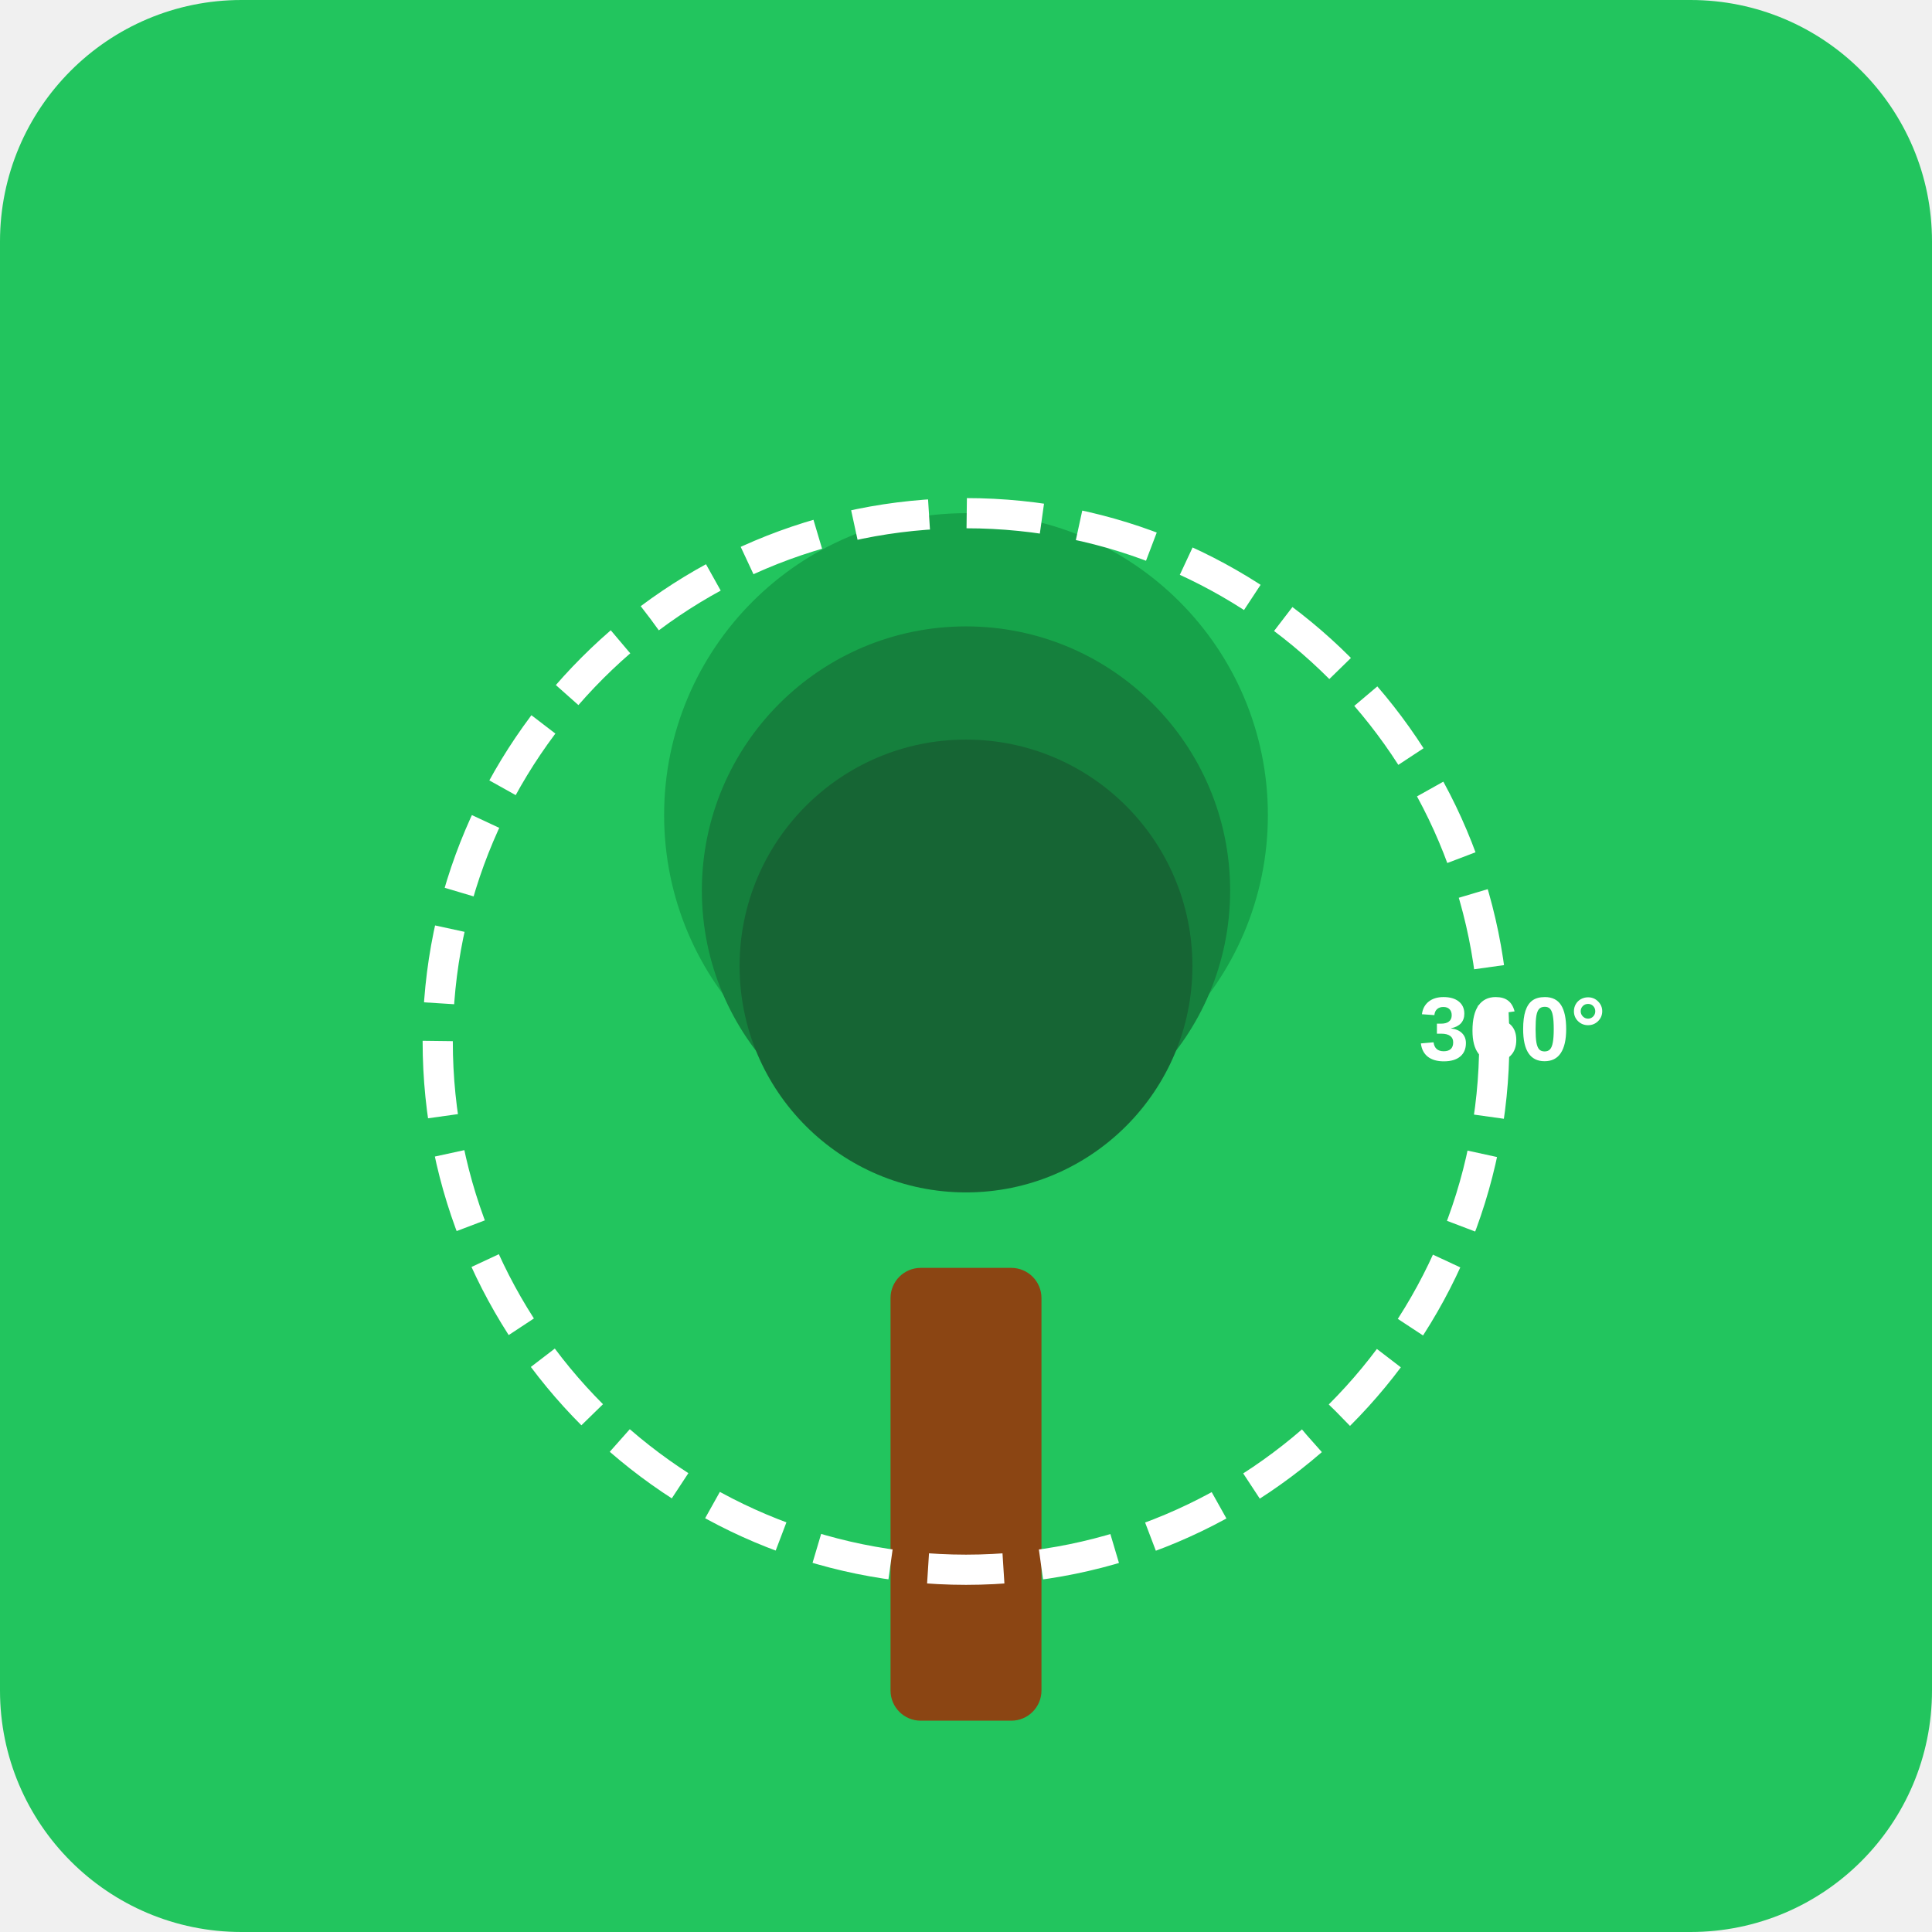
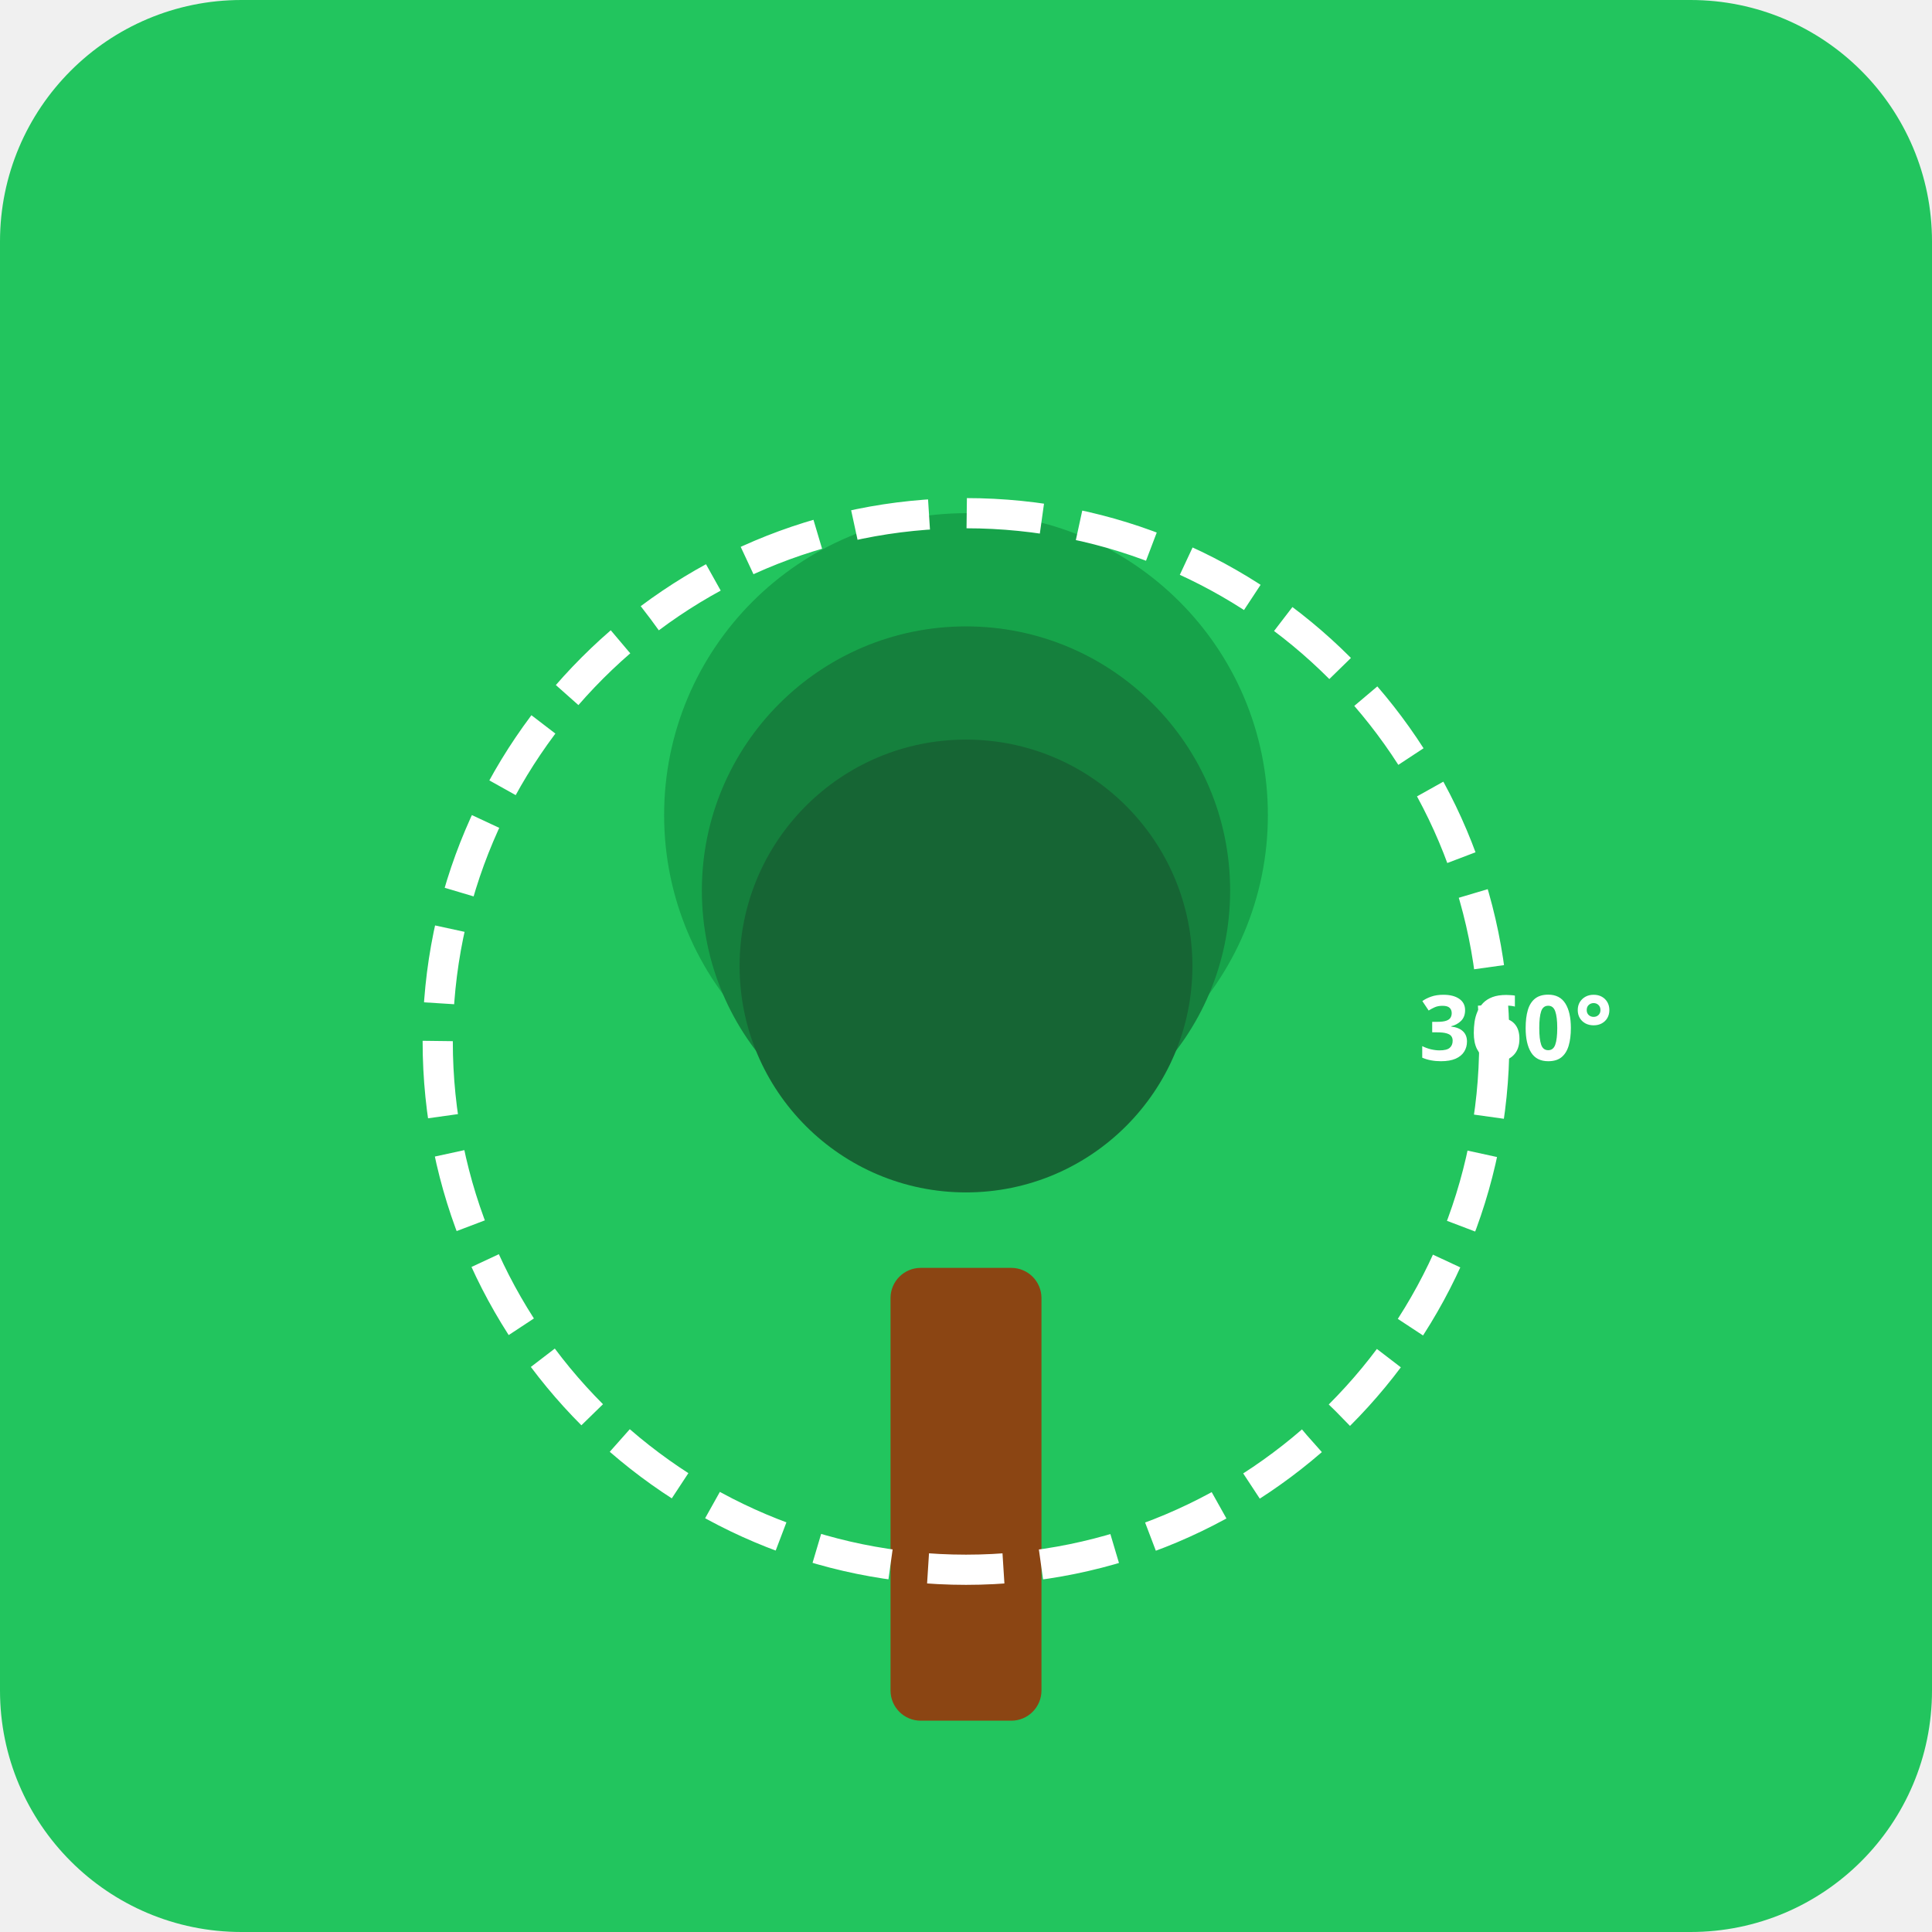
<svg xmlns="http://www.w3.org/2000/svg" viewBox="0 0 512 512" width="512" height="512">
  <rect width="512" height="512" fill="#22c55e" rx="64" />
  <g transform="translate(256,256)">
    <rect x="-20" y="80" width="40" height="120" fill="#8b4513" rx="8" />
    <circle cx="0" cy="-40" r="80" fill="#16a34a" />
    <circle cx="0" cy="-20" r="70" fill="#15803d" />
    <circle cx="0" cy="0" r="60" fill="#166534" />
    <circle cx="0" cy="20" r="140" fill="none" stroke="white" stroke-width="8" stroke-dasharray="20,10" />
-     <text x="120" y="25" fill="white" font-family="Arial, sans-serif" font-size="24" font-weight="bold">360°</text>
+     <text x="120" y="25" fill="white" font-family="Vela Sans, sans-serif" font-size="24" font-weight="bold">360°</text>
  </g>
</svg>
